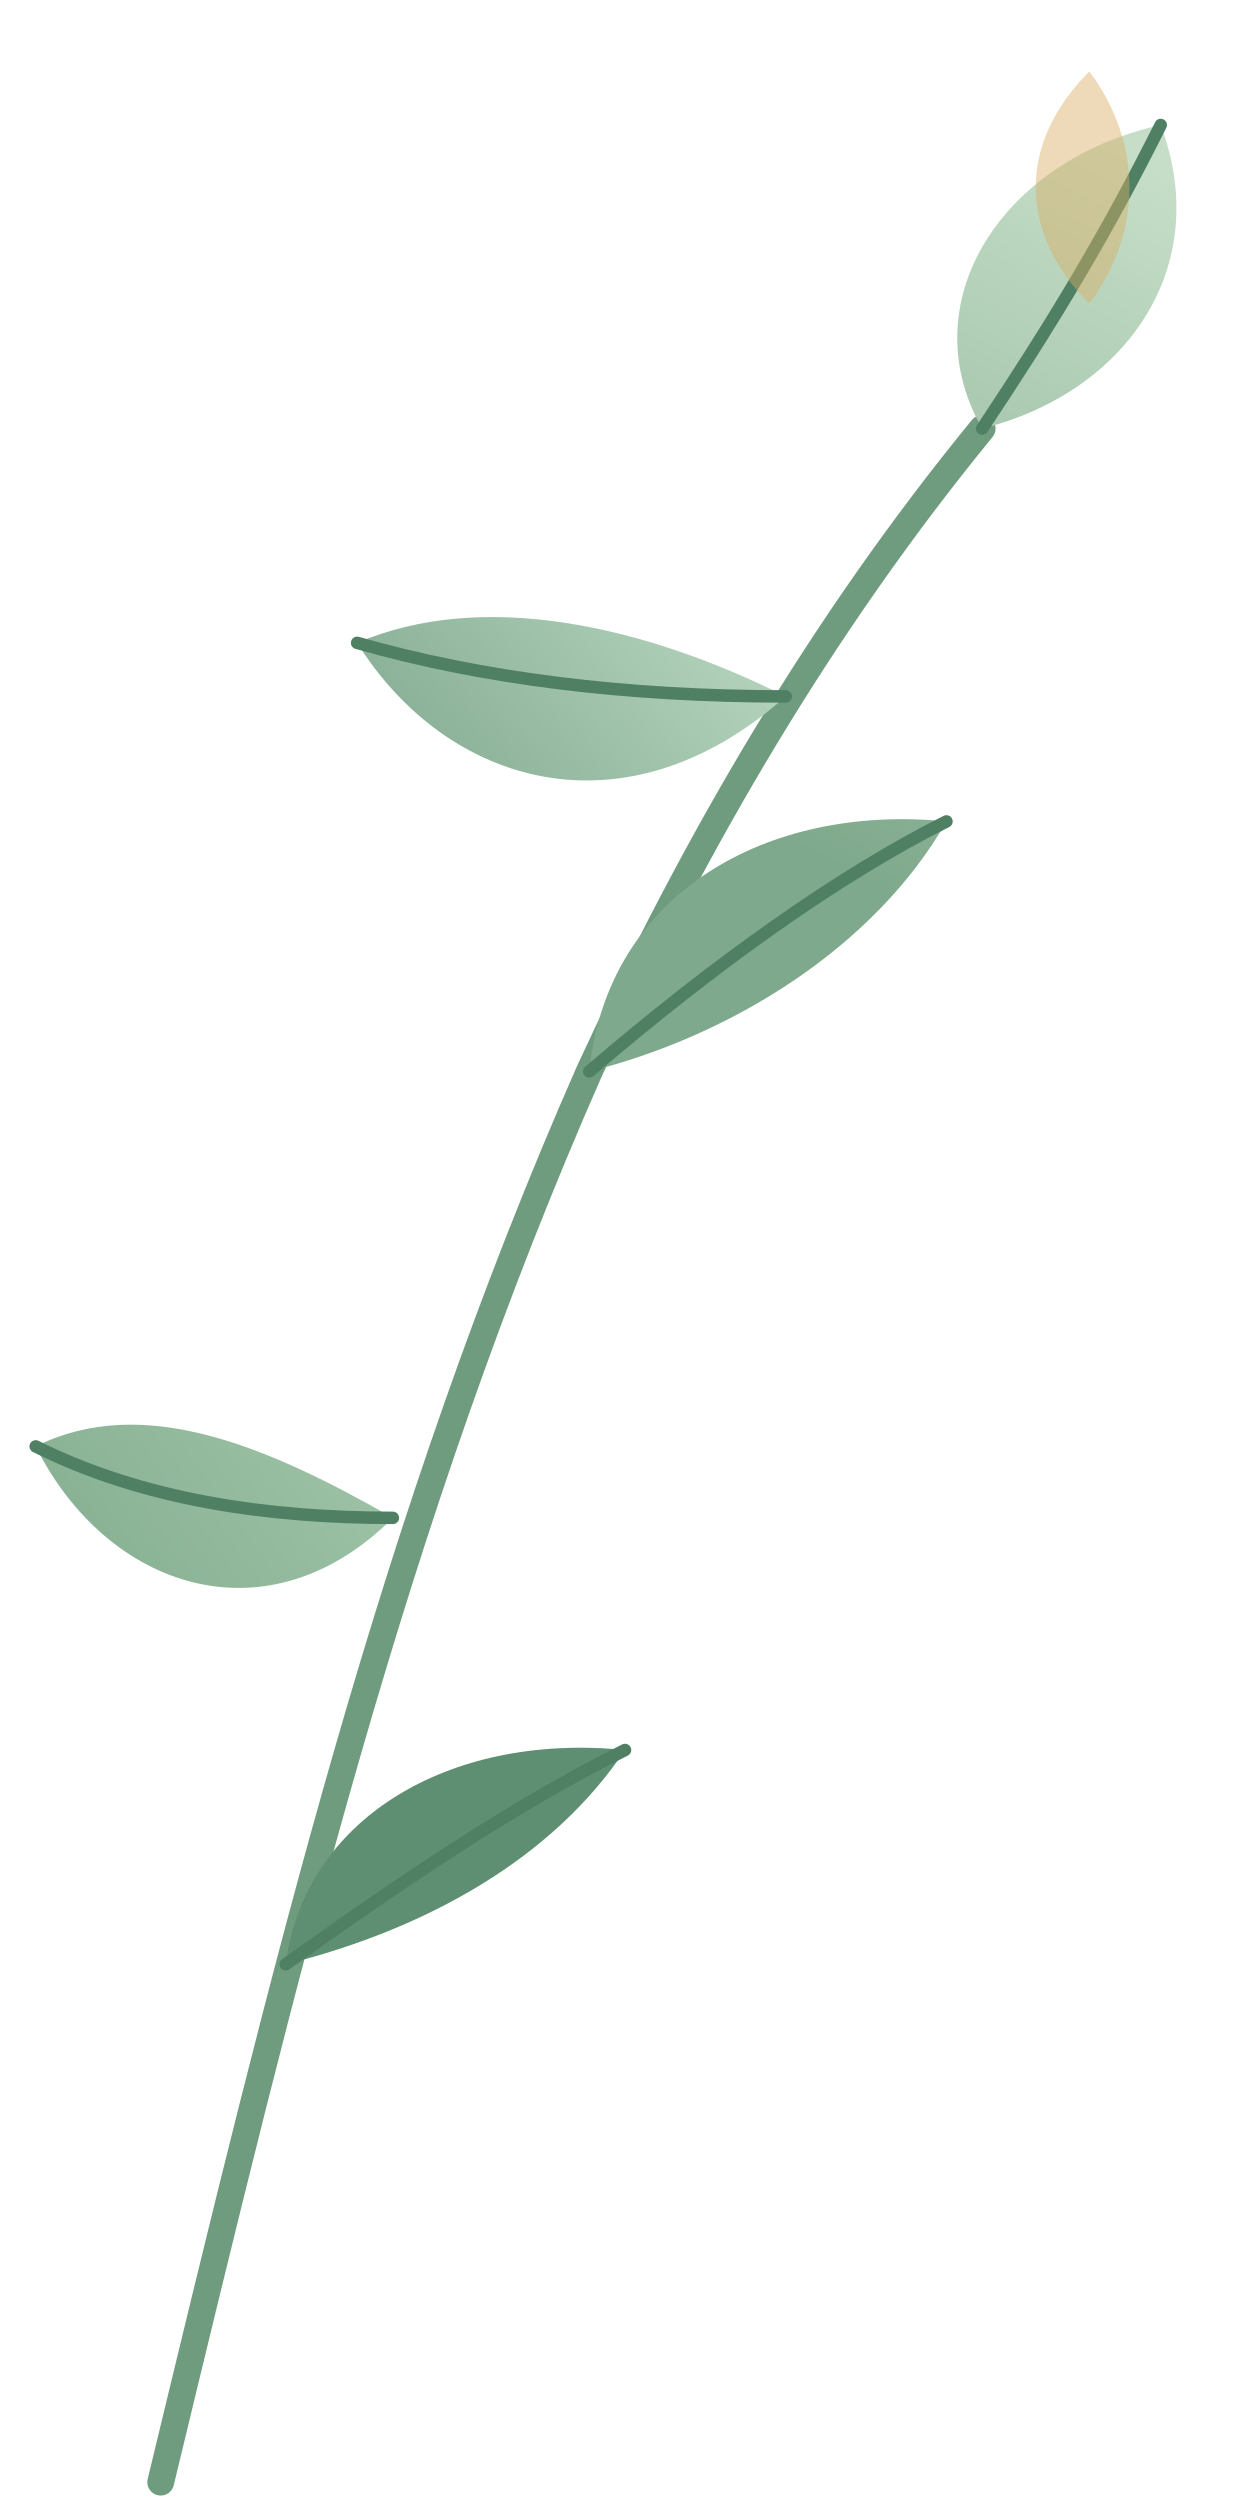
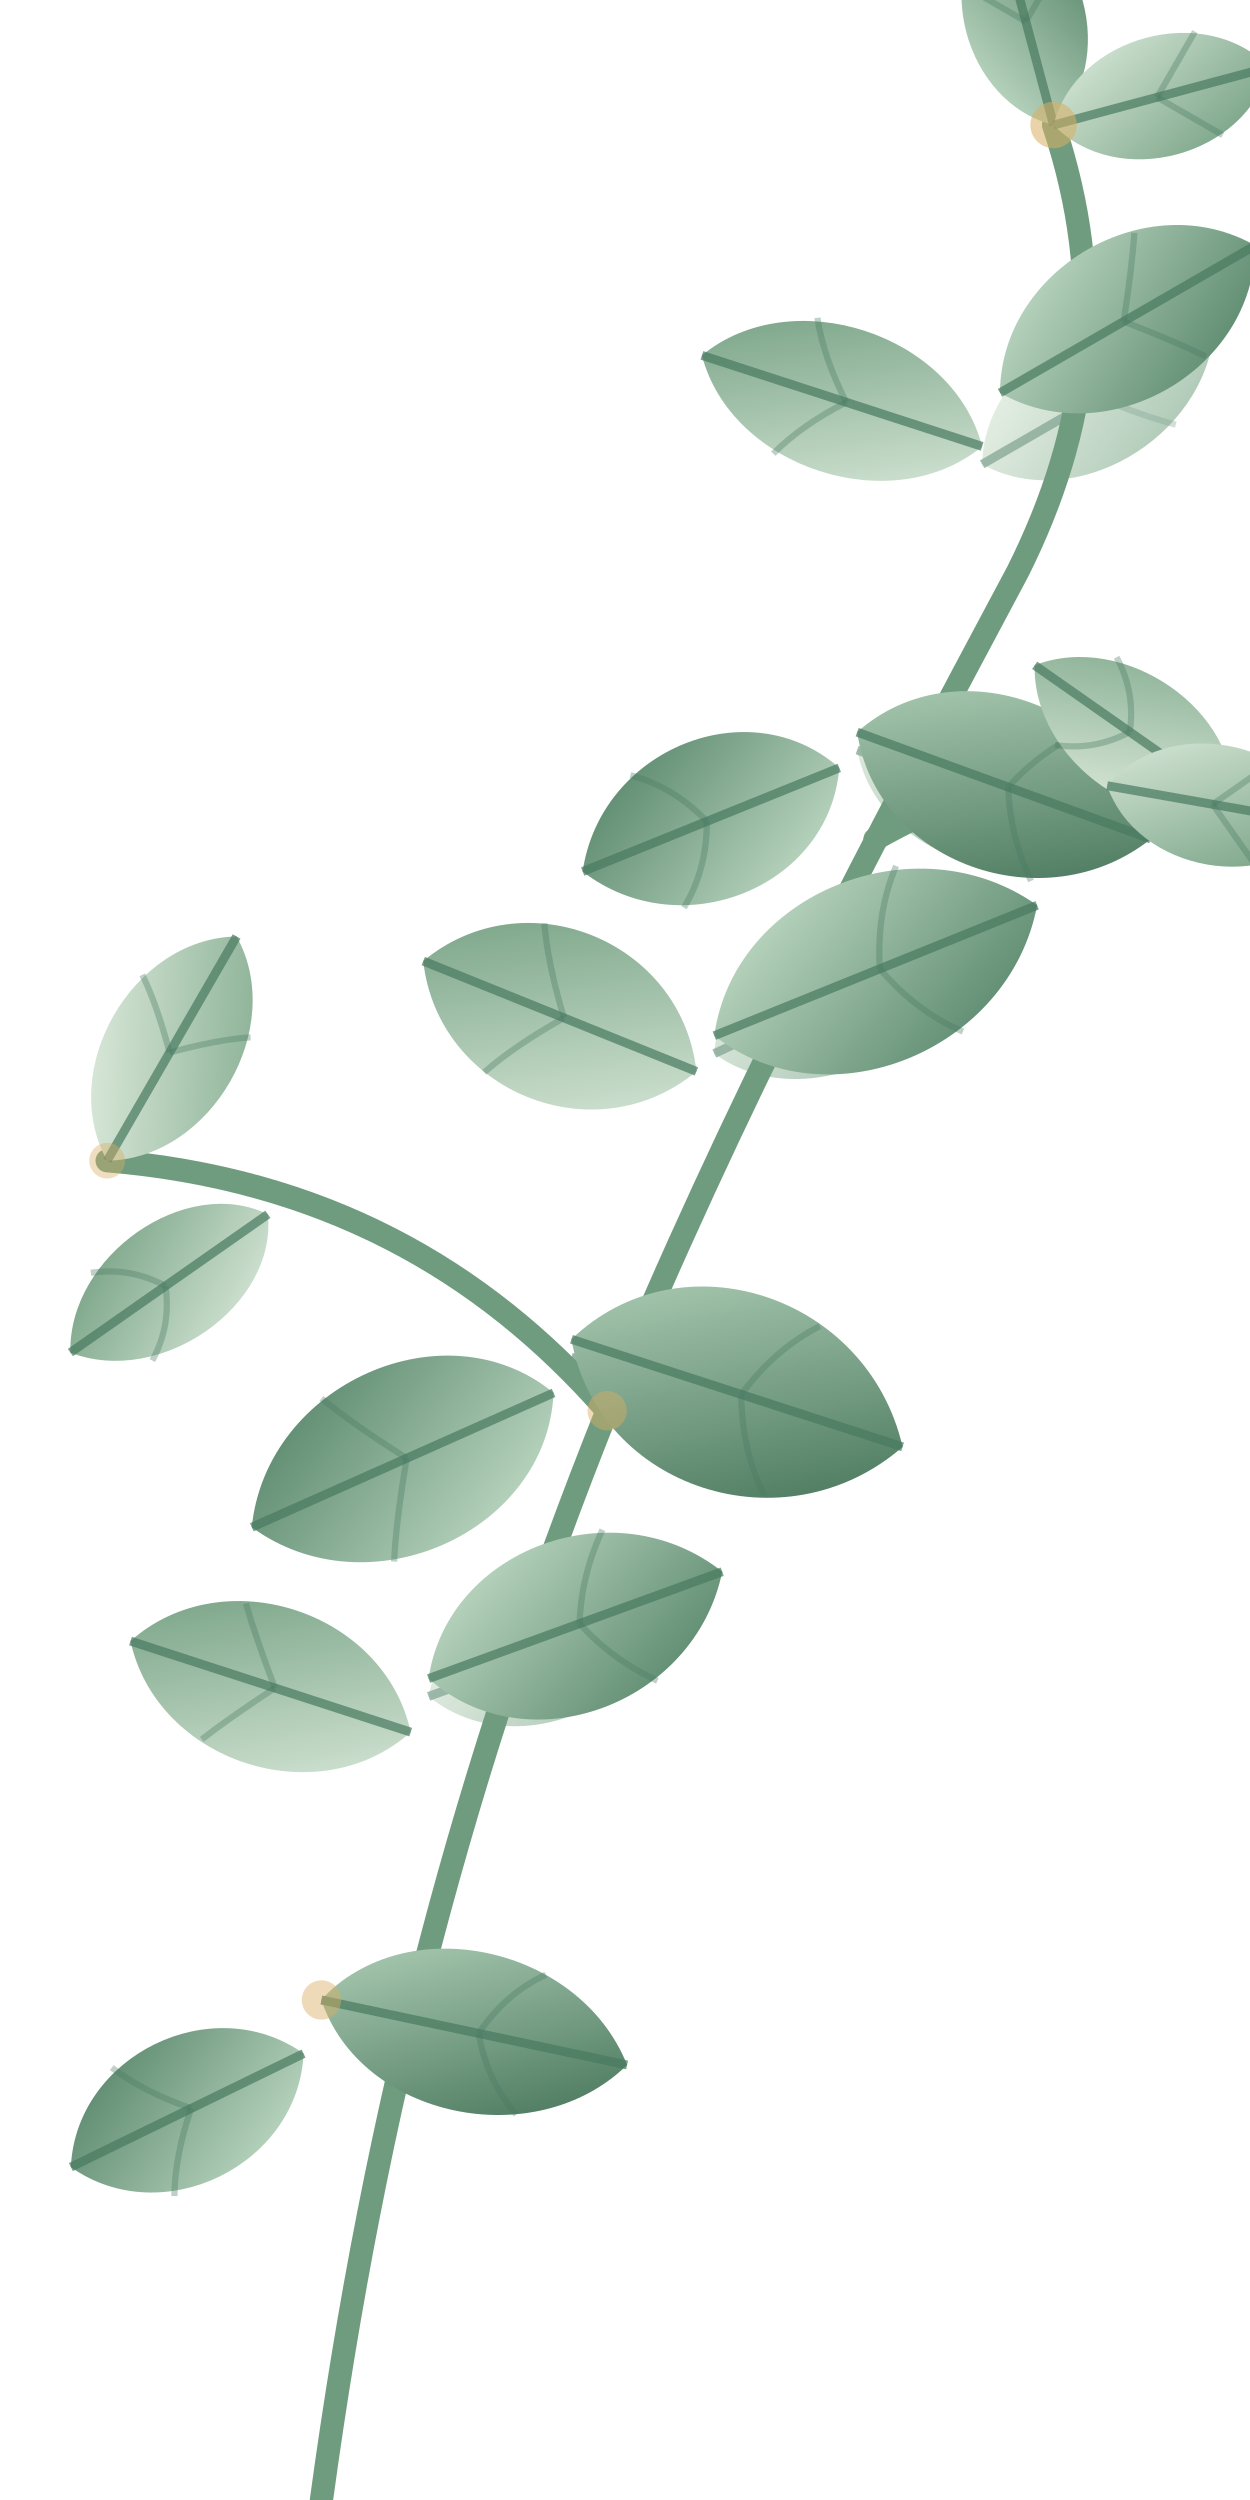
<svg xmlns="http://www.w3.org/2000/svg" viewBox="0 0 140 280" fill="none">
  <defs>
-     <linearGradient id="r1" x1="120" y1="14" x2="80" y2="90" gradientUnits="userSpaceOnUse">
-       <stop stop-color="#C6DEC8" />
+     <linearGradient id="g1" x1="0" y1="0" x2="1" y2="1">
+       <stop stop-color="#DCEBDC" />
+       <stop offset="1" stop-color="#6F9C7E" />
+     </linearGradient>
+     <linearGradient id="g2" x1="0" y1="0" x2="1" y2="1">
+       <stop stop-color="#C8E0CB" />
+       <stop offset="1" stop-color="#4F8064" />
+     </linearGradient>
+     <linearGradient id="g3" x1="0" y1="0" x2="1" y2="1">
+       <stop stop-color="#E8F2E5" />
      <stop offset="1" stop-color="#7FA98C" />
    </linearGradient>
-     <linearGradient id="r2" x1="90" y1="70" x2="30" y2="120" gradientUnits="userSpaceOnUse">
-       <stop stop-color="#BBD8C2" />
-       <stop offset="1" stop-color="#5F8F72" />
-     </linearGradient>
-     <linearGradient id="r3" x1="80" y1="190" x2="10" y2="240" gradientUnits="userSpaceOnUse">
-       <stop stop-color="#A8CBAF" />
-       <stop offset="1" stop-color="#6F9C7E" />
+     <linearGradient id="g4" x1="0" y1="0" x2="1" y2="1">
+       <stop stop-color="#B4D3BB" />
+       <stop offset="1" stop-color="#3E6E53" />
    </linearGradient>
  </defs>
-   <path d="M18 278C32 220 44 170 66 120 78 94 92 70 110 48" stroke="#6F9C7E" stroke-width="3" stroke-linecap="round" />
-   <path d="M110 48C126 44 136 30 130 14 112 18 102 34 110 48Z" fill="url(#r1)" />
-   <path d="M110 48C118 36 124 26 130 14" stroke="#4F8064" stroke-width="1.4" stroke-linecap="round" />
-   <path d="M88 78C72 70 54 66 40 72 50 88 70 94 88 78Z" fill="url(#r2)" />
-   <path d="M88 78C70 78 54 76 40 72" stroke="#4F8064" stroke-width="1.4" stroke-linecap="round" />
-   <path d="M66 120C82 116 98 106 106 92 86 90 68 100 66 120Z" fill="url(#r1)" />
-   <path d="M66 120C80 108 94 98 106 92" stroke="#4F8064" stroke-width="1.4" stroke-linecap="round" />
-   <path d="M44 170C30 162 16 156 4 162 12 178 30 184 44 170Z" fill="url(#r3)" />
-   <path d="M44 170C30 170 16 168 4 162" stroke="#4F8064" stroke-width="1.4" stroke-linecap="round" />
-   <path d="M32 220C48 216 62 208 70 196 50 194 34 204 32 220Z" fill="url(#r2)" />
-   <path d="M32 220C46 210 58 202 70 196" stroke="#4F8064" stroke-width="1.4" stroke-linecap="round" />
-   <path d="M122 34C128 26 128 16 122 8 114 16 114 26 122 34Z" fill="#D9AE63" fill-opacity=".45" />
+   <g opacity=".7">
+     <g transform="translate(110 52) rotate(330)">
+       <path d="M0 0C6 -10 23 -10 30 0C23 10 6 10 0 0Z" fill="url(#g3)" />
+       <path d="M0 0L30 0" stroke="#477960" stroke-width="1" opacity=".7" />
+       <path d="M15 0Q18 -4 21 -7" stroke="#477960" stroke-width=".7" opacity=".35" />
+       <path d="M15 0Q18 4 21 7" stroke="#477960" stroke-width=".7" opacity=".35" />
+     </g>
+     <g transform="translate(96 84) rotate(20)">
+       <path d="M0 0C6 -10 22 -10 28 0C22 10 6 10 0 0Z" fill="url(#g3)" />
+       <path d="M0 0L28 0" stroke="#477960" stroke-width="1" opacity=".7" />
+       <path d="M14 0Q17 -4 20 -7" stroke="#477960" stroke-width=".7" opacity=".35" />
+       <path d="M14 0Q17 4 20 7" stroke="#477960" stroke-width=".7" opacity=".35" />
+     </g>
+     <g transform="translate(80 118) rotate(335)">
+       <path d="M0 0C6 -11 25 -11 32 0C25 11 6 11 0 0Z" fill="url(#g1)" />
+       <path d="M0 0L32 0" stroke="#477960" stroke-width="1" opacity=".7" />
+       <path d="M16 0Q19 -4 22 -8" stroke="#477960" stroke-width=".7" opacity=".35" />
+       <path d="M16 0Q19 4 22 8" stroke="#477960" stroke-width=".7" opacity=".35" />
+     </g>
+     <g transform="translate(64 152) rotate(15)">
+       <path d="M0 0C6 -11 23 -11 30 0C23 11 6 11 0 0Z" fill="url(#g1)" />
+       <path d="M0 0L30 0" stroke="#477960" stroke-width="1" opacity=".7" />
+       <path d="M15 0Q18 -4 21 -8" stroke="#477960" stroke-width=".7" opacity=".35" />
+       <path d="M15 0Q18 4 21 8" stroke="#477960" stroke-width=".7" opacity=".35" />
+     </g>
+     <g transform="translate(48 190) rotate(340)">
+       <path d="M0 0C6 -10 22 -10 28 0C22 10 6 10 0 0Z" fill="url(#g3)" />
+       <path d="M0 0L28 0" stroke="#477960" stroke-width="1" opacity=".7" />
+       <path d="M14 0Q17 -4 20 -7" stroke="#477960" stroke-width=".7" opacity=".35" />
+       <path d="M14 0Q17 4 20 7" stroke="#477960" stroke-width=".7" opacity=".35" />
+     </g>
+     <g transform="translate(36 224) rotate(10)">
+       <path d="M0 0C5 -9 20 -9 26 0C20 9 5 9 0 0Z" fill="url(#g1)" />
+       <path d="M0 0L26 0" stroke="#477960" stroke-width="1" opacity=".7" />
+       <path d="M13 0Q16 -4 19 -6" stroke="#477960" stroke-width=".7" opacity=".35" />
+       <path d="M13 0Q16 4 19 6" stroke="#477960" stroke-width=".7" opacity=".35" />
+     </g>
+   </g>
+   <path d="M36.0 280C42.0 236 52.0 198 68.0 158C82.0 124 98.0 94 114.0 64C122.0 48 124.0 32 118.0 14" stroke="#6F9C7E" stroke-width="2.6" stroke-linecap="round" />
+   <path d="M68.0 158C54.0 142 36.0 132 12.0 130" stroke="#6F9C7E" stroke-width="2.6" stroke-linecap="round" />
+   <path d="M98.0 94C112.0 86 126.0 84 138.0 90" stroke="#6F9C7E" stroke-width="2.6" stroke-linecap="round" />
+   <g transform="translate(118 14) rotate(255)">
+     <path d="M0 0C5 -9 20 -9 25 0C20 9 5 9 0 0Z" fill="url(#g2)" />
+     <path d="M0 0L25 0" stroke="#477960" stroke-width="1" opacity=".7" />
+     <path d="M12 0Q16 -4 18 -6" stroke="#477960" stroke-width=".7" opacity=".35" />
+     <path d="M12 0Q16 4 18 6" stroke="#477960" stroke-width=".7" opacity=".35" />
+   </g>
+   <g transform="translate(118 14) rotate(345)">
+     <path d="M0 0C5 -9 20 -9 25 0C20 9 5 9 0 0Z" fill="url(#g1)" />
+     <path d="M0 0L25 0" stroke="#477960" stroke-width="1" opacity=".7" />
+     <path d="M12 0Q16 -4 18 -6" stroke="#477960" stroke-width=".7" opacity=".35" />
+     <path d="M12 0Q16 4 18 6" stroke="#477960" stroke-width=".7" opacity=".35" />
+   </g>
+   <g transform="translate(112 44) rotate(330)">
+     <path d="M0 0C7 -12 26 -12 33 0C26 12 7 12 0 0Z" fill="url(#g2)" />
+     <path d="M0 0L33 0" stroke="#477960" stroke-width="1" opacity=".7" />
+     <path d="M16 0Q20 -5 22 -8" stroke="#477960" stroke-width=".7" opacity=".35" />
+     <path d="M16 0Q20 5 22 8" stroke="#477960" stroke-width=".7" opacity=".35" />
+   </g>
+   <g transform="translate(110 50) rotate(198)">
+     <path d="M0 0C7 -11 26 -11 33 0C26 11 7 11 0 0Z" fill="url(#g1)" />
+     <path d="M0 0L33 0" stroke="#477960" stroke-width="1" opacity=".7" />
+     <path d="M16 0Q20 -4 22 -8" stroke="#477960" stroke-width=".7" opacity=".35" />
+     <path d="M16 0Q20 4 22 8" stroke="#477960" stroke-width=".7" opacity=".35" />
+   </g>
+   <g transform="translate(96 82) rotate(20)">
+     <path d="M0 0C7 -13 27 -13 35 0C27 13 7 13 0 0Z" fill="url(#g4)" />
+     <path d="M0 0L35 0" stroke="#477960" stroke-width="1" opacity=".7" />
+     <path d="M18 0Q20 -5 24 -9" stroke="#477960" stroke-width=".7" opacity=".35" />
+     <path d="M18 0Q20 5 24 9" stroke="#477960" stroke-width=".7" opacity=".35" />
+   </g>
+   <g transform="translate(94 86) rotate(158)">
+     <path d="M0 0C6 -12 24 -12 31 0C24 12 6 12 0 0Z" fill="url(#g2)" />
+     <path d="M0 0L31 0" stroke="#477960" stroke-width="1" opacity=".7" />
+     <path d="M16 0Q18 -5 22 -8" stroke="#477960" stroke-width=".7" opacity=".35" />
+     <path d="M16 0Q18 5 22 8" stroke="#477960" stroke-width=".7" opacity=".35" />
+   </g>
+   <g transform="translate(80 116) rotate(338)">
+     <path d="M0 0C8 -14 30 -14 39 0C30 14 8 14 0 0Z" fill="url(#g2)" />
+     <path d="M0 0L39 0" stroke="#477960" stroke-width="1" opacity=".7" />
+     <path d="M20 0Q22 -6 26 -10" stroke="#477960" stroke-width=".7" opacity=".35" />
+     <path d="M20 0Q22 6 26 10" stroke="#477960" stroke-width=".7" opacity=".35" />
+   </g>
+   <g transform="translate(78 120) rotate(202)">
+     <path d="M0 0C7 -13 26 -13 33 0C26 13 7 13 0 0Z" fill="url(#g1)" />
+     <path d="M0 0L33 0" stroke="#477960" stroke-width="1" opacity=".7" />
+     <path d="M16 0Q20 -5 22 -9" stroke="#477960" stroke-width=".7" opacity=".35" />
+     <path d="M16 0Q20 5 22 9" stroke="#477960" stroke-width=".7" opacity=".35" />
+   </g>
+   <g transform="translate(64 150) rotate(18)">
+     <path d="M0 0C8 -15 30 -15 39 0C30 15 8 15 0 0Z" fill="url(#g4)" />
+     <path d="M0 0L39 0" stroke="#477960" stroke-width="1" opacity=".7" />
+     <path d="M20 0Q22 -6 26 -10" stroke="#477960" stroke-width=".7" opacity=".35" />
+     <path d="M20 0Q22 6 26 10" stroke="#477960" stroke-width=".7" opacity=".35" />
+   </g>
+   <g transform="translate(62 156) rotate(156)">
+     <path d="M0 0C7 -14 29 -14 37 0C29 14 7 14 0 0Z" fill="url(#g2)" />
+     <path d="M0 0L37 0" stroke="#477960" stroke-width="1" opacity=".7" />
+     <path d="M18 0Q22 -6 24 -10" stroke="#477960" stroke-width=".7" opacity=".35" />
+     <path d="M18 0Q22 6 24 10" stroke="#477960" stroke-width=".7" opacity=".35" />
+   </g>
+   <g transform="translate(48 188) rotate(340)">
+     <path d="M0 0C7 -13 27 -13 35 0C27 13 7 13 0 0Z" fill="url(#g2)" />
+     <path d="M0 0L35 0" stroke="#477960" stroke-width="1" opacity=".7" />
+     <path d="M18 0Q20 -5 24 -9" stroke="#477960" stroke-width=".7" opacity=".35" />
+     <path d="M18 0Q20 5 24 9" stroke="#477960" stroke-width=".7" opacity=".35" />
+   </g>
+   <g transform="translate(46 194) rotate(198)">
+     <path d="M0 0C7 -12 26 -12 33 0C26 12 7 12 0 0Z" fill="url(#g1)" />
+     <path d="M0 0L33 0" stroke="#477960" stroke-width="1" opacity=".7" />
+     <path d="M16 0Q20 -5 22 -8" stroke="#477960" stroke-width=".7" opacity=".35" />
+     <path d="M16 0Q20 5 22 8" stroke="#477960" stroke-width=".7" opacity=".35" />
+   </g>
+   <g transform="translate(36 224) rotate(12)">
+     <path d="M0 0C7 -12 27 -12 35 0C27 12 7 12 0 0Z" fill="url(#g4)" />
+     <path d="M0 0L35 0" stroke="#477960" stroke-width="1" opacity=".7" />
+     <path d="M18 0Q20 -5 24 -8" stroke="#477960" stroke-width=".7" opacity=".35" />
+     <path d="M18 0Q20 5 24 8" stroke="#477960" stroke-width=".7" opacity=".35" />
+   </g>
+   <g transform="translate(34 230) rotate(154)">
+     <path d="M0 0C6 -11 23 -11 29 0C23 11 6 11 0 0Z" fill="url(#g2)" />
+     <path d="M0 0L29 0" stroke="#477960" stroke-width="1" opacity=".7" />
+     <path d="M14 0Q18 -4 20 -8" stroke="#477960" stroke-width=".7" opacity=".35" />
+     <path d="M14 0Q18 4 20 8" stroke="#477960" stroke-width=".7" opacity=".35" />
+   </g>
+   <g transform="translate(12 130) rotate(300)">
+     <path d="M0 0C6 -10 23 -10 29 0C23 10 6 10 0 0Z" fill="url(#g3)" />
+     <path d="M0 0L29 0" stroke="#477960" stroke-width="1" opacity=".7" />
+     <path d="M14 0Q18 -4 20 -7" stroke="#477960" stroke-width=".7" opacity=".35" />
+     <path d="M14 0Q18 4 20 7" stroke="#477960" stroke-width=".7" opacity=".35" />
+   </g>
+   <g transform="translate(30 136) rotate(145)">
+     <path d="M0 0C5 -9 21 -9 27 0C21 9 5 9 0 0Z" fill="url(#g1)" />
+     <path d="M0 0L27 0" stroke="#477960" stroke-width="1" opacity=".7" />
+     <path d="M14 0Q16 -4 20 -6" stroke="#477960" stroke-width=".7" opacity=".35" />
+     <path d="M14 0Q16 4 20 6" stroke="#477960" stroke-width=".7" opacity=".35" />
+   </g>
+   <g transform="translate(138 90) rotate(215)">
+     <path d="M0 0C5 -9 21 -9 27 0C21 9 5 9 0 0Z" fill="url(#g3)" />
+     <path d="M0 0L27 0" stroke="#477960" stroke-width="1" opacity=".7" />
+     <path d="M14 0Q16 -4 20 -6" stroke="#477960" stroke-width=".7" opacity=".35" />
+     <path d="M14 0Q16 4 20 6" stroke="#477960" stroke-width=".7" opacity=".35" />
+   </g>
+   <g transform="translate(124 88) rotate(10)">
+     <path d="M0 0C5 -9 20 -9 25 0C20 9 5 9 0 0Z" fill="url(#g1)" />
+     <path d="M0 0L25 0" stroke="#477960" stroke-width="1" opacity=".7" />
+     <path d="M12 0Q16 -4 18 -6" stroke="#477960" stroke-width=".7" opacity=".35" />
+     <path d="M12 0Q16 4 18 6" stroke="#477960" stroke-width=".7" opacity=".35" />
+   </g>
+   <circle cx="118" cy="14" r="2.6" fill="#D9AE63" fill-opacity=".55" />
+   <circle cx="68" cy="158" r="2.2" fill="#D9AE63" fill-opacity=".45" />
+   <circle cx="36" cy="224" r="2.2" fill="#D9AE63" fill-opacity=".45" />
+   <circle cx="12" cy="130" r="2" fill="#D9AE63" fill-opacity=".4" />
</svg>
